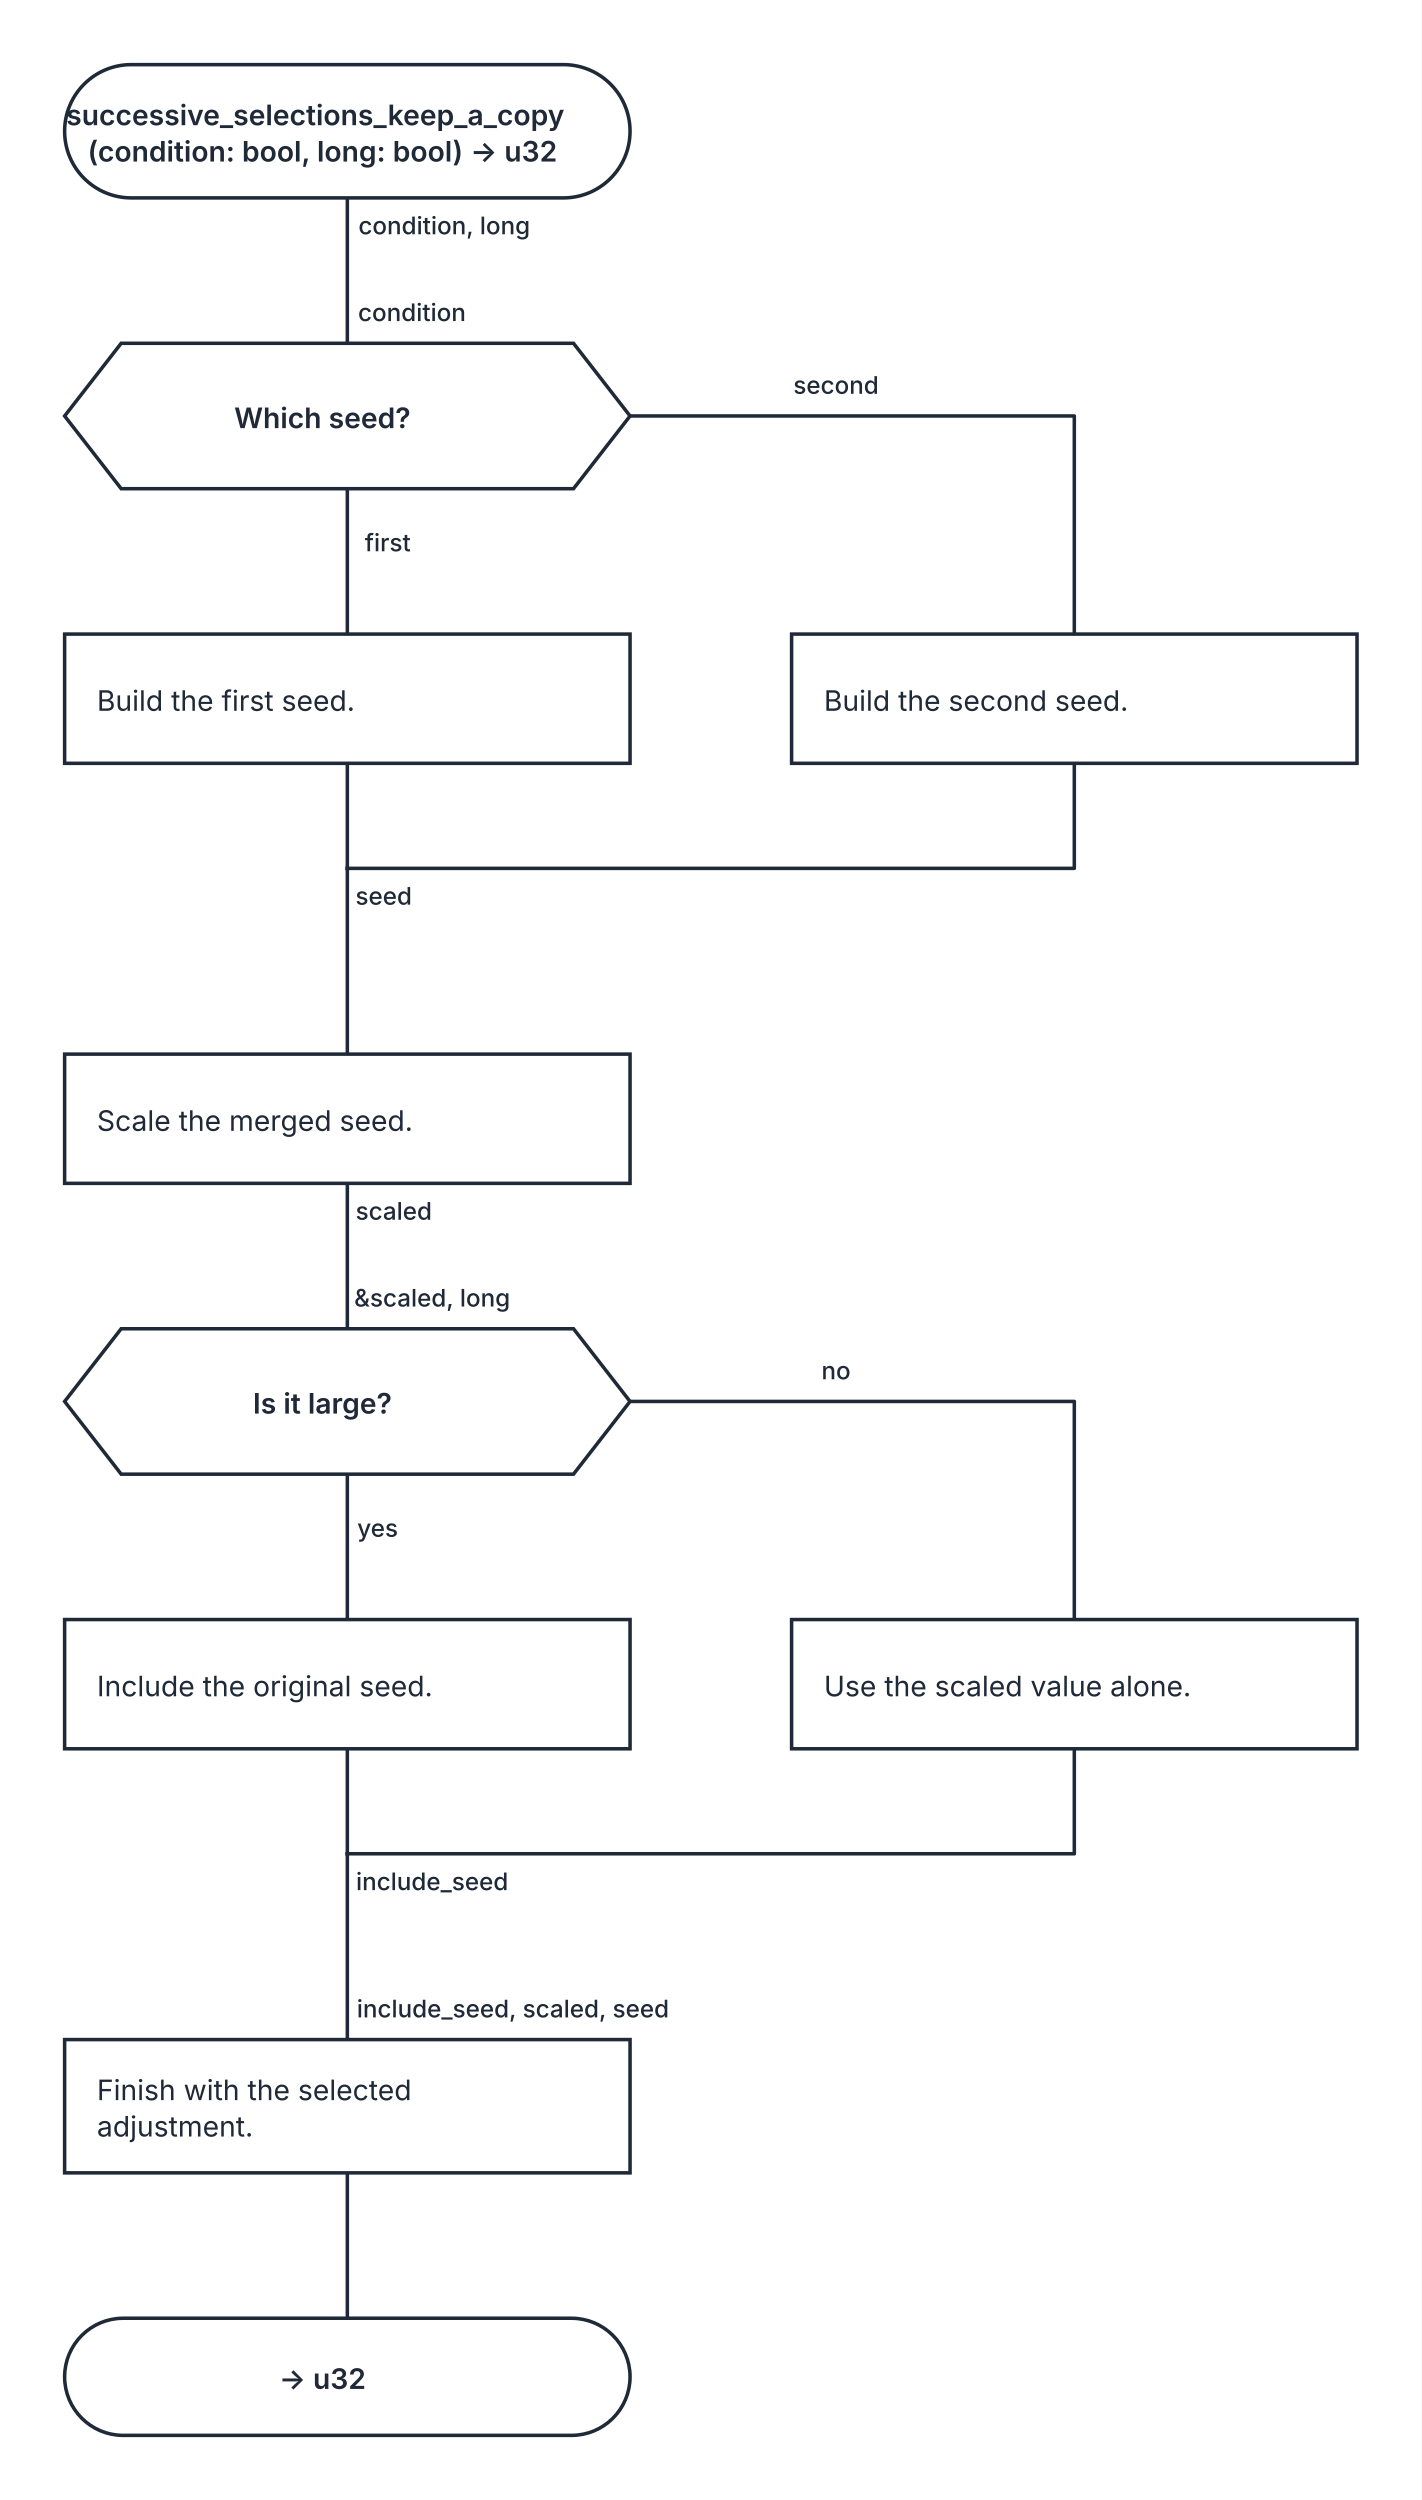
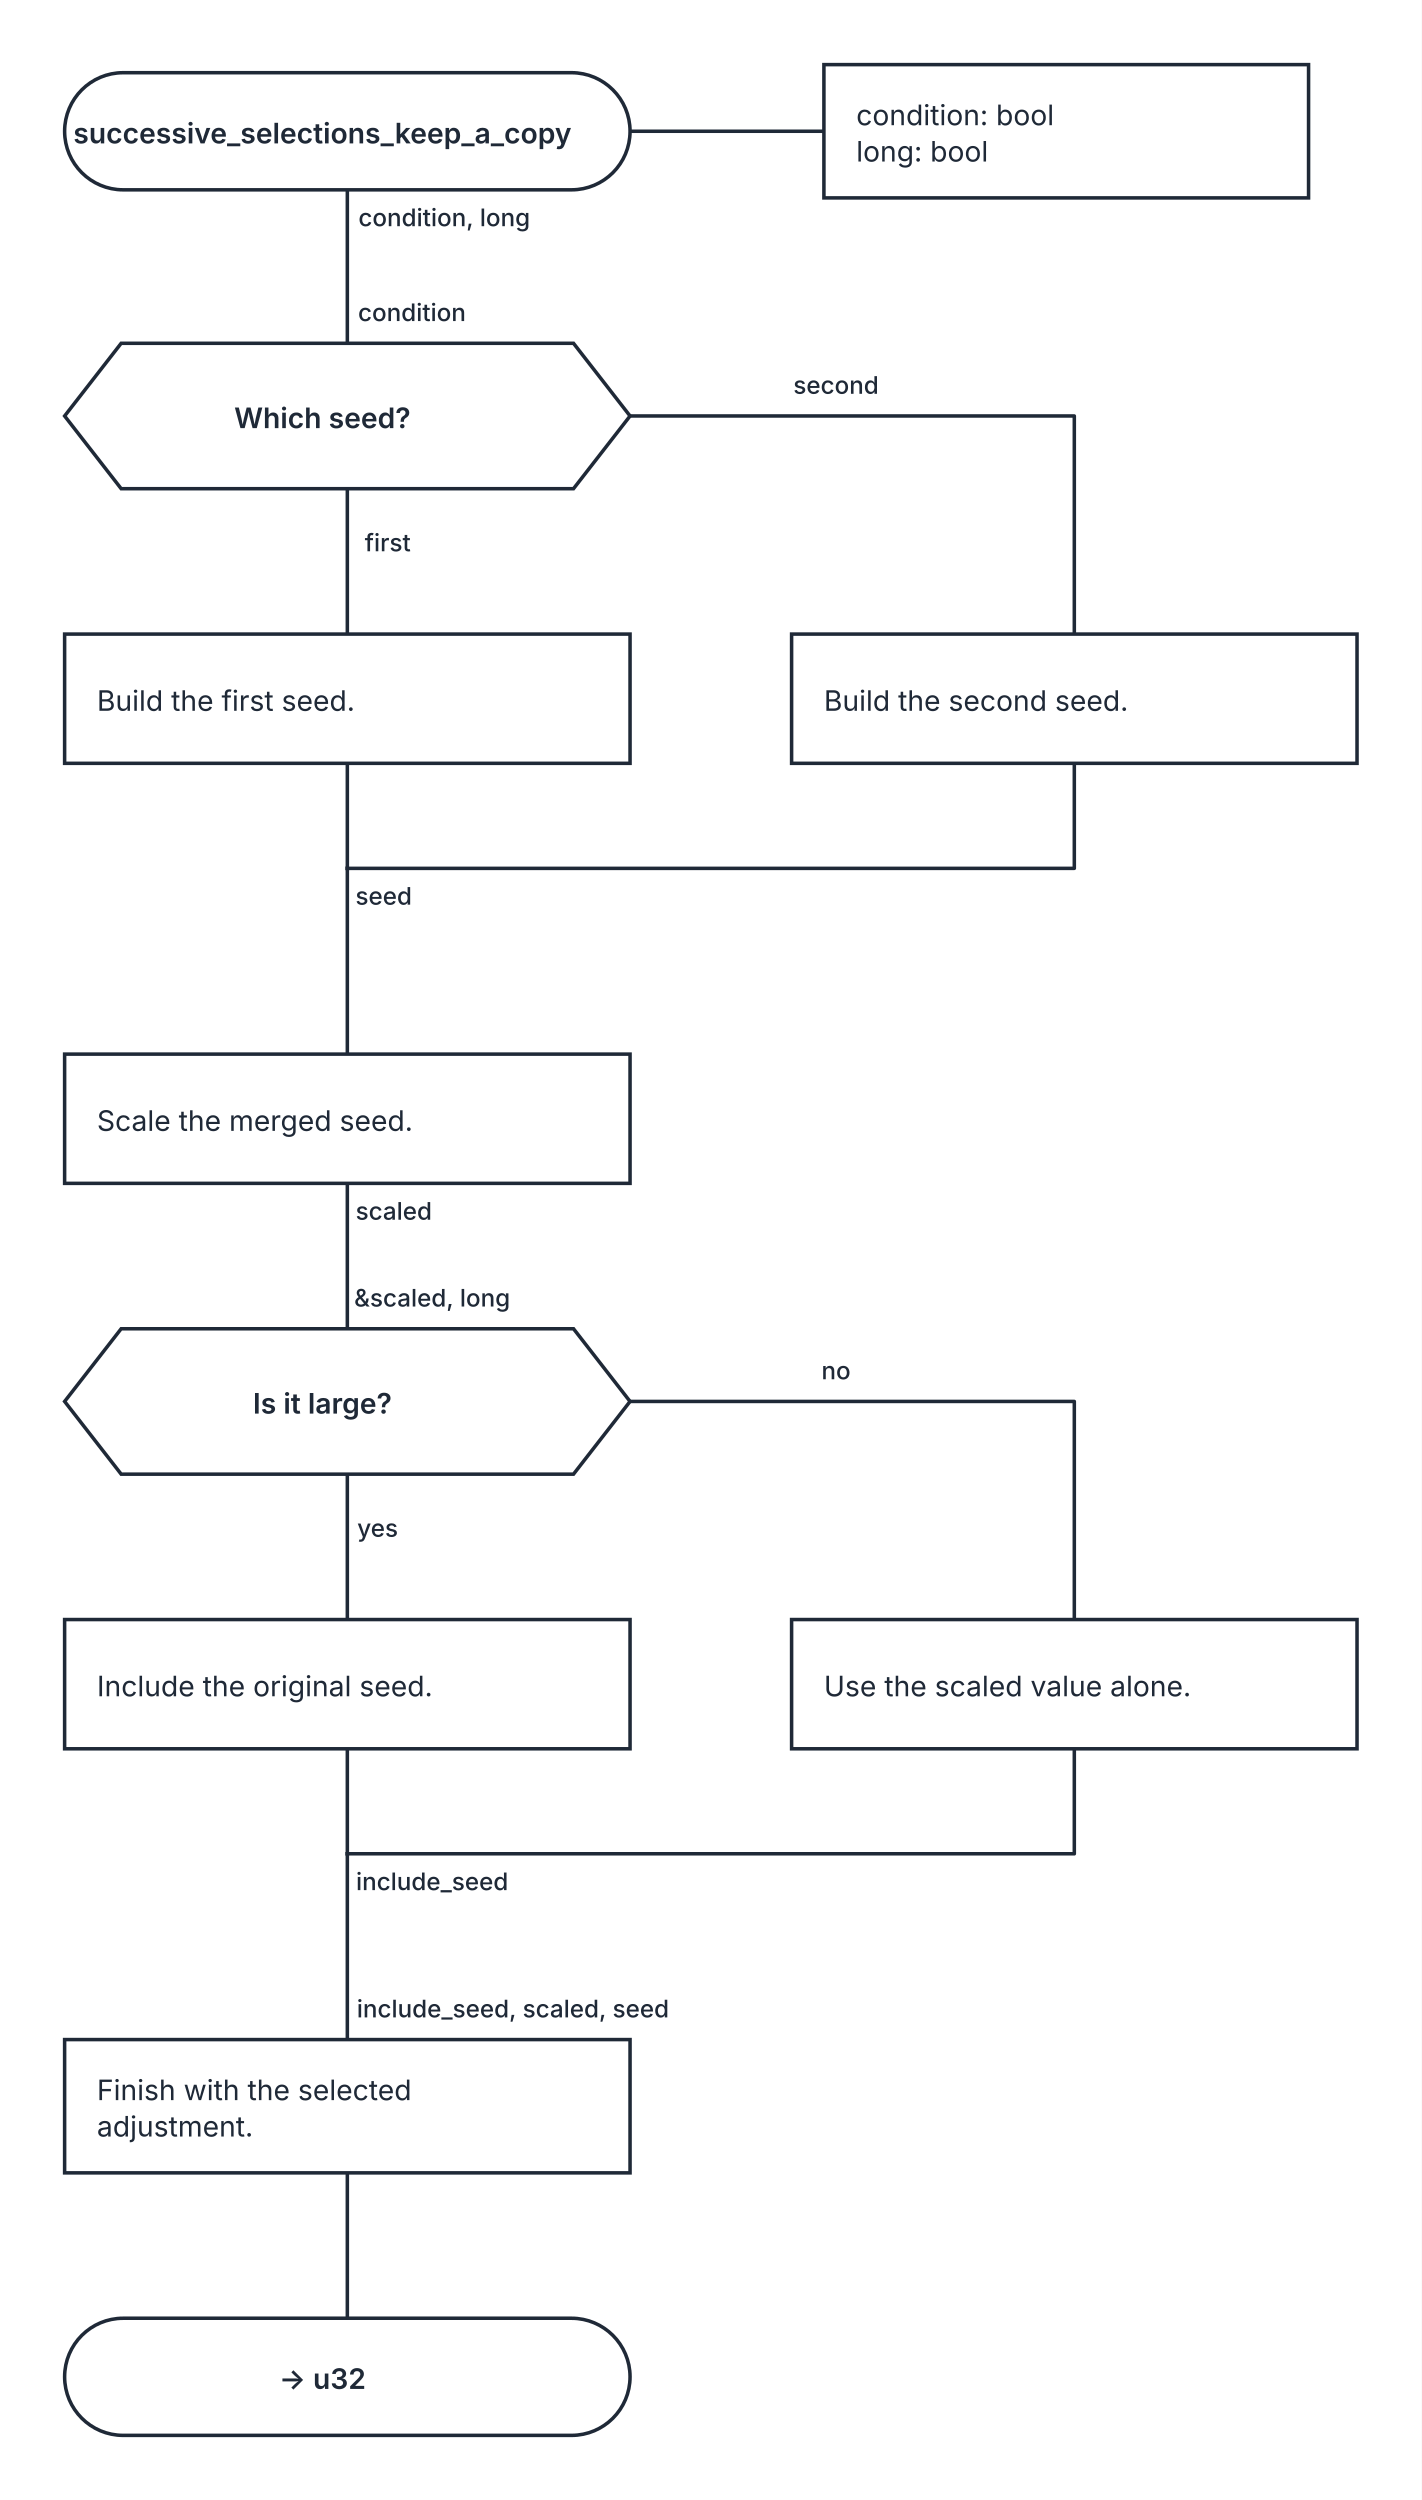
<svg xmlns="http://www.w3.org/2000/svg" width="704" height="1238" viewBox="0 0 704 1238" role="img" aria-labelledby="kaalang-title" aria-describedby="kaalang-description">
  <defs>
    <style>
      svg { color: #1f2937; font-family: Inter, ui-sans-serif, system-ui, -apple-system, BlinkMacSystemFont, "Segoe UI", sans-serif; text-rendering: optimizeLegibility; }
      .connection { fill: none; stroke: currentColor; stroke-width: 1.75; stroke-linecap: square; stroke-linejoin: round; }
      .connection-label { fill: currentColor; font-size: 12px; font-weight: 500; paint-order: stroke; stroke: #ffffff; stroke-width: 5px; stroke-linejoin: round; text-anchor: middle; }
+       .parameter-link { fill: none; stroke: currentColor; stroke-width: 1.75; }
      .node-shape { fill: #ffffff; stroke: currentColor; stroke-width: 1.75; }
      .label { fill: currentColor; font-size: 14px; text-anchor: middle; }
      .start .label, .question .label, .select .label, .case .label, .end .label { font-weight: 600; }
-       .action .label { font-weight: 400; text-anchor: start; }
+       .action .label, .parameter-panel .label { font-weight: 400; text-anchor: start; }
    </style>
  </defs>
  <rect width="100%" height="100%" fill="#ffffff" />
  <g class="connections">
-     <path class="connection" d="M 172 98 L 172 170" />
+     <path class="connection" d="M 172 94 L 172 170" />
    <path class="connection" d="M 172 242 L 172 314" />
    <path class="connection" d="M 312 206 L 532 206 L 532 314" />
    <path class="connection" d="M 172 378 L 172 430" />
    <path class="connection" d="M 532 378 L 532 430 L 172 430" />
    <path class="connection" d="M 172 586 L 172 658" />
    <path class="connection" d="M 172 730 L 172 802" />
    <path class="connection" d="M 312 694 L 532 694 L 532 802" />
    <path class="connection" d="M 172 866 L 172 918" />
    <path class="connection" d="M 532 866 L 532 918 L 172 918" />
    <path class="connection" d="M 172 1076 L 172 1148" />
    <path class="connection" d="M 172 430 L 172 522" />
    <path class="connection" d="M 172 918 L 172 1010" />
    <text class="connection-label" x="198" y="448" xml:space="preserve">
      <tspan x="198" dy="0">seed</tspan>
    </text>
    <text class="connection-label" x="222" y="936" xml:space="preserve">
      <tspan x="222" dy="0">include_seed</tspan>
    </text>
    <text class="connection-label" x="200" y="273" xml:space="preserve">
      <tspan x="200" dy="0">first</tspan>
    </text>
    <text class="connection-label" x="422" y="195" xml:space="preserve">
      <tspan x="422" dy="0">second</tspan>
    </text>
    <text class="connection-label" x="195" y="761" xml:space="preserve">
      <tspan x="195" dy="0">yes</tspan>
    </text>
    <text class="connection-label" x="422" y="683" xml:space="preserve">
      <tspan x="422" dy="0">no</tspan>
    </text>
-     <text class="connection-label" x="228" y="116" xml:space="preserve">
+     <text class="connection-label" x="228" y="112" xml:space="preserve">
      <tspan x="228" dy="0">condition, long</tspan>
    </text>
    <text class="connection-label" x="203" y="604" xml:space="preserve">
      <tspan x="203" dy="0">scaled</tspan>
    </text>
    <text class="connection-label" x="212" y="159" xml:space="preserve">
      <tspan x="212" dy="0">condition</tspan>
    </text>
    <text class="connection-label" x="222" y="647" xml:space="preserve">
      <tspan x="222" dy="0">&amp;scaled, long</tspan>
    </text>
    <text class="connection-label" x="262" y="999" xml:space="preserve">
      <tspan x="262" dy="0">include_seed, scaled, seed</tspan>
    </text>
  </g>
  <g class="nodes">
+     <path class="parameter-link" d="M 312 65 L 408 65" />
+     <g class="parameter-panel" transform="translate(528 65)">
+       <rect class="node-shape" x="-120" y="-33" width="240" height="66" />
+       <text class="label" x="-104" y="-3" xml:space="preserve">
+         <tspan x="-104" dy="0">condition: bool</tspan>
+         <tspan x="-104" dy="18">long: bool</tspan>
+       </text>
+     </g>
    <g class="node start" transform="translate(172 65)">
-       <rect class="node-shape" x="-140" y="-33" width="280" height="66" rx="33" />
-       <text class="label" y="-3" xml:space="preserve">
+       <rect class="node-shape" x="-140" y="-29" width="280" height="58" rx="29" />
+       <text class="label" y="6" xml:space="preserve">
        <tspan x="0" dy="0">successive_selections_keep_a_copy</tspan>
-         <tspan x="0" dy="18">(condition: bool, long: bool) -&gt; u32</tspan>
      </text>
    </g>
    <g class="node question" transform="translate(172 206)">
      <polygon class="node-shape" points="-112,-36 112,-36 140,0 112,36 -112,36 -140,0" />
      <text class="label" y="6" xml:space="preserve">
        <tspan x="0" dy="0">Which seed?</tspan>
      </text>
    </g>
    <g class="node action" transform="translate(172 346)">
      <rect class="node-shape" x="-140" y="-32" width="280" height="64" />
      <text class="label" y="6" xml:space="preserve">
        <tspan x="-124" dy="0">Build the first seed.</tspan>
      </text>
    </g>
    <g class="node action" transform="translate(532 346)">
      <rect class="node-shape" x="-140" y="-32" width="280" height="64" />
      <text class="label" y="6" xml:space="preserve">
        <tspan x="-124" dy="0">Build the second seed.</tspan>
      </text>
    </g>
    <g class="node action" transform="translate(172 554)">
      <rect class="node-shape" x="-140" y="-32" width="280" height="64" />
      <text class="label" y="6" xml:space="preserve">
        <tspan x="-124" dy="0">Scale the merged seed.</tspan>
      </text>
    </g>
    <g class="node question" transform="translate(172 694)">
      <polygon class="node-shape" points="-112,-36 112,-36 140,0 112,36 -112,36 -140,0" />
      <text class="label" y="6" xml:space="preserve">
        <tspan x="0" dy="0">Is it large?</tspan>
      </text>
    </g>
    <g class="node action" transform="translate(172 834)">
      <rect class="node-shape" x="-140" y="-32" width="280" height="64" />
      <text class="label" y="6" xml:space="preserve">
        <tspan x="-124" dy="0">Include the original seed.</tspan>
      </text>
    </g>
    <g class="node action" transform="translate(532 834)">
      <rect class="node-shape" x="-140" y="-32" width="280" height="64" />
      <text class="label" y="6" xml:space="preserve">
        <tspan x="-124" dy="0">Use the scaled value alone.</tspan>
      </text>
    </g>
    <g class="node action" transform="translate(172 1043)">
      <rect class="node-shape" x="-140" y="-33" width="280" height="66" />
      <text class="label" y="-3" xml:space="preserve">
        <tspan x="-124" dy="0">Finish with the selected </tspan>
        <tspan x="-124" dy="18">adjustment.</tspan>
      </text>
    </g>
    <g class="node end" transform="translate(172 1177)">
      <rect class="node-shape" x="-140" y="-29" width="280" height="58" rx="29" />
      <text class="label" y="6" xml:space="preserve">
        <tspan x="0" dy="0">-&gt; u32</tspan>
      </text>
    </g>
  </g>
</svg>
